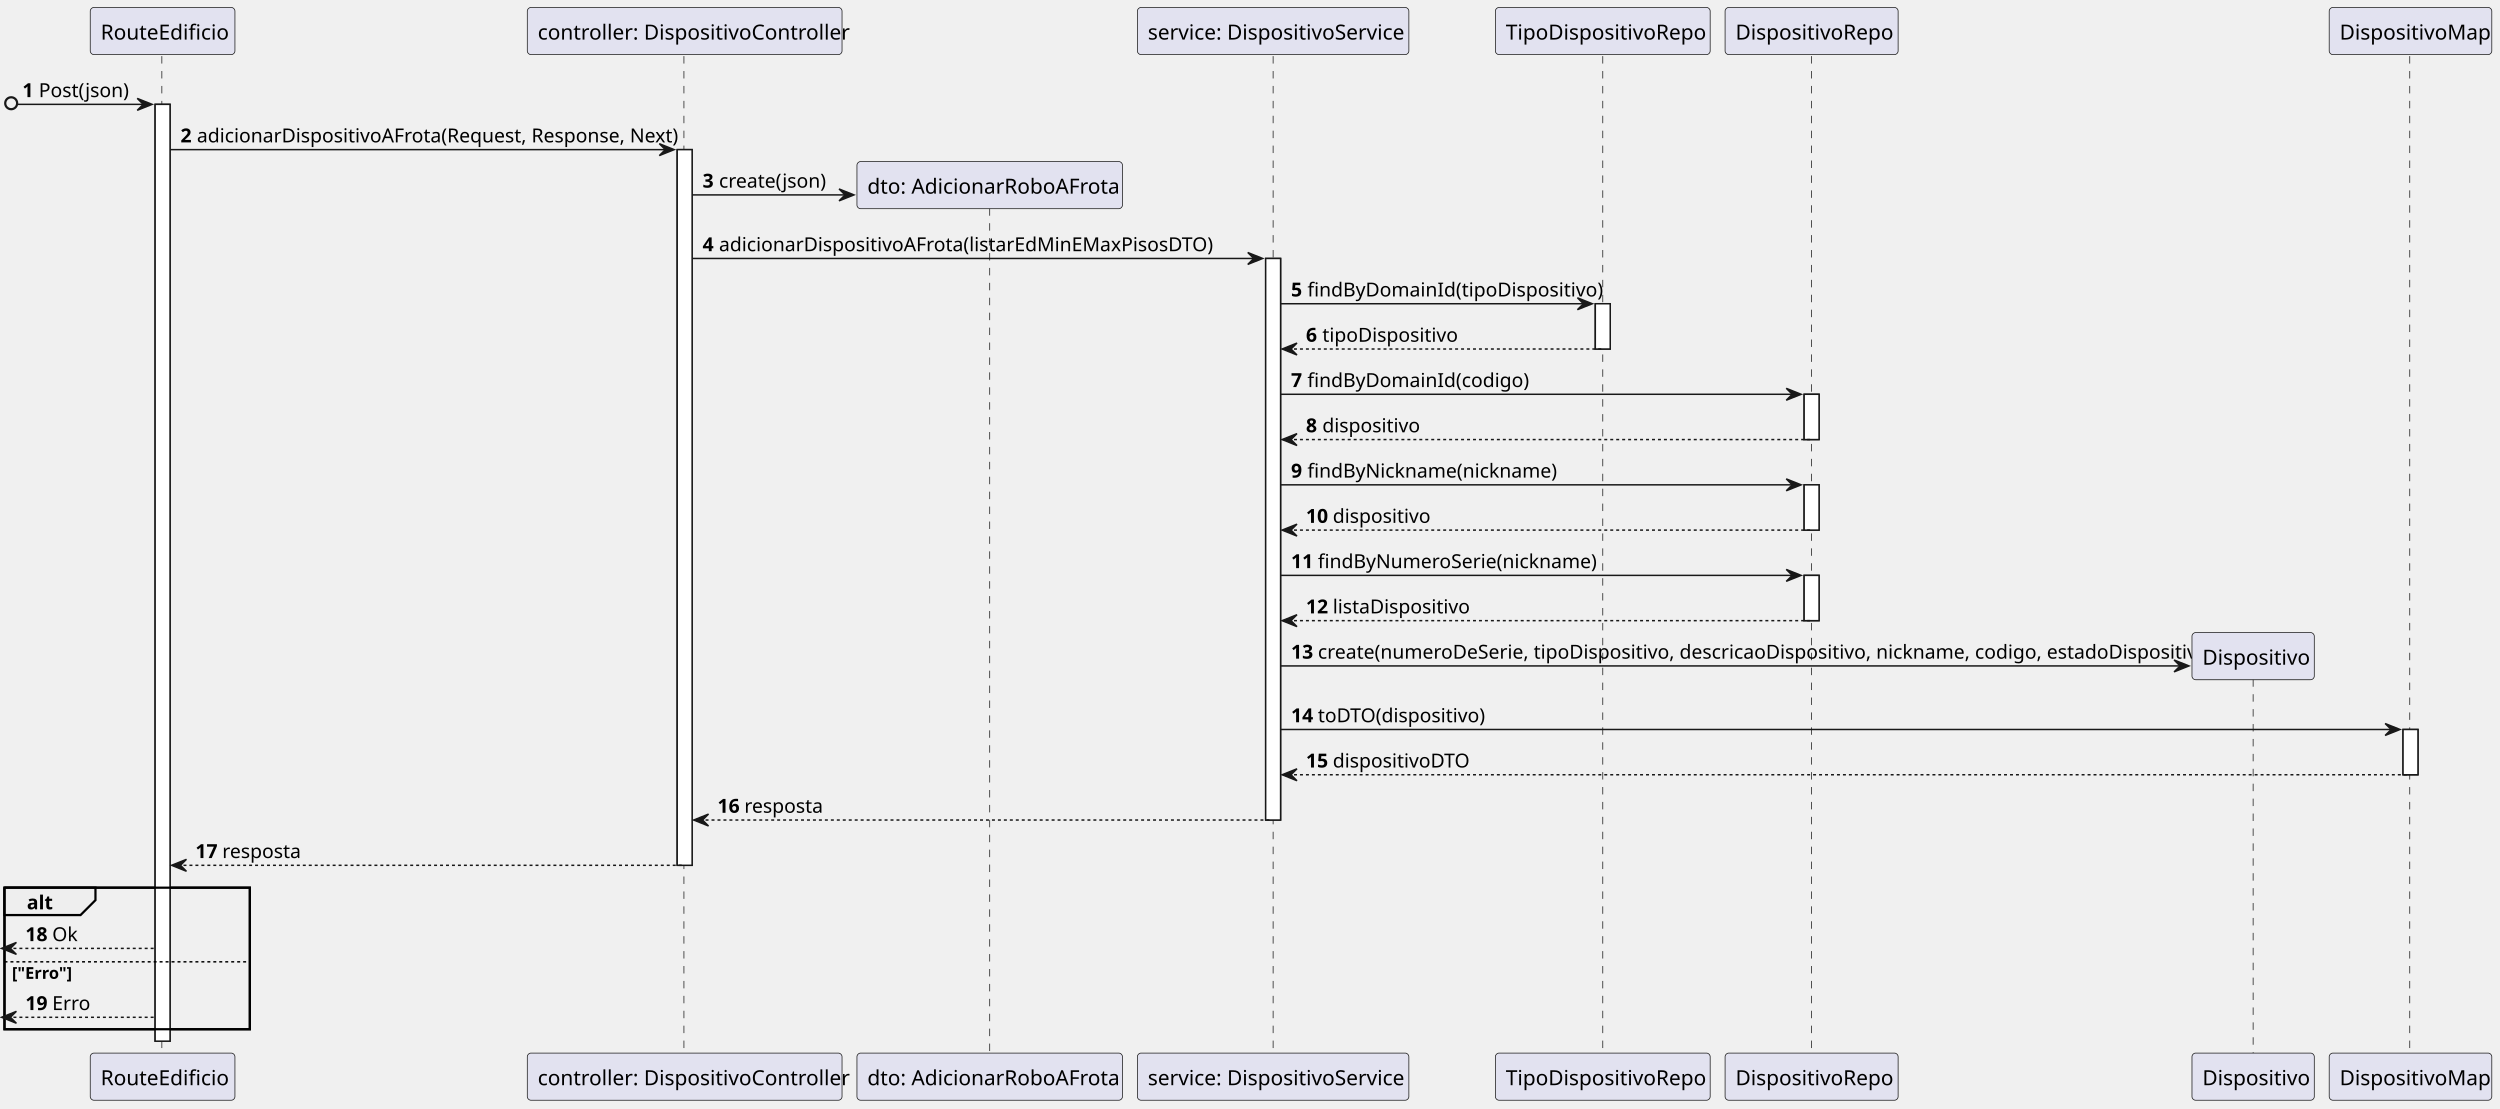
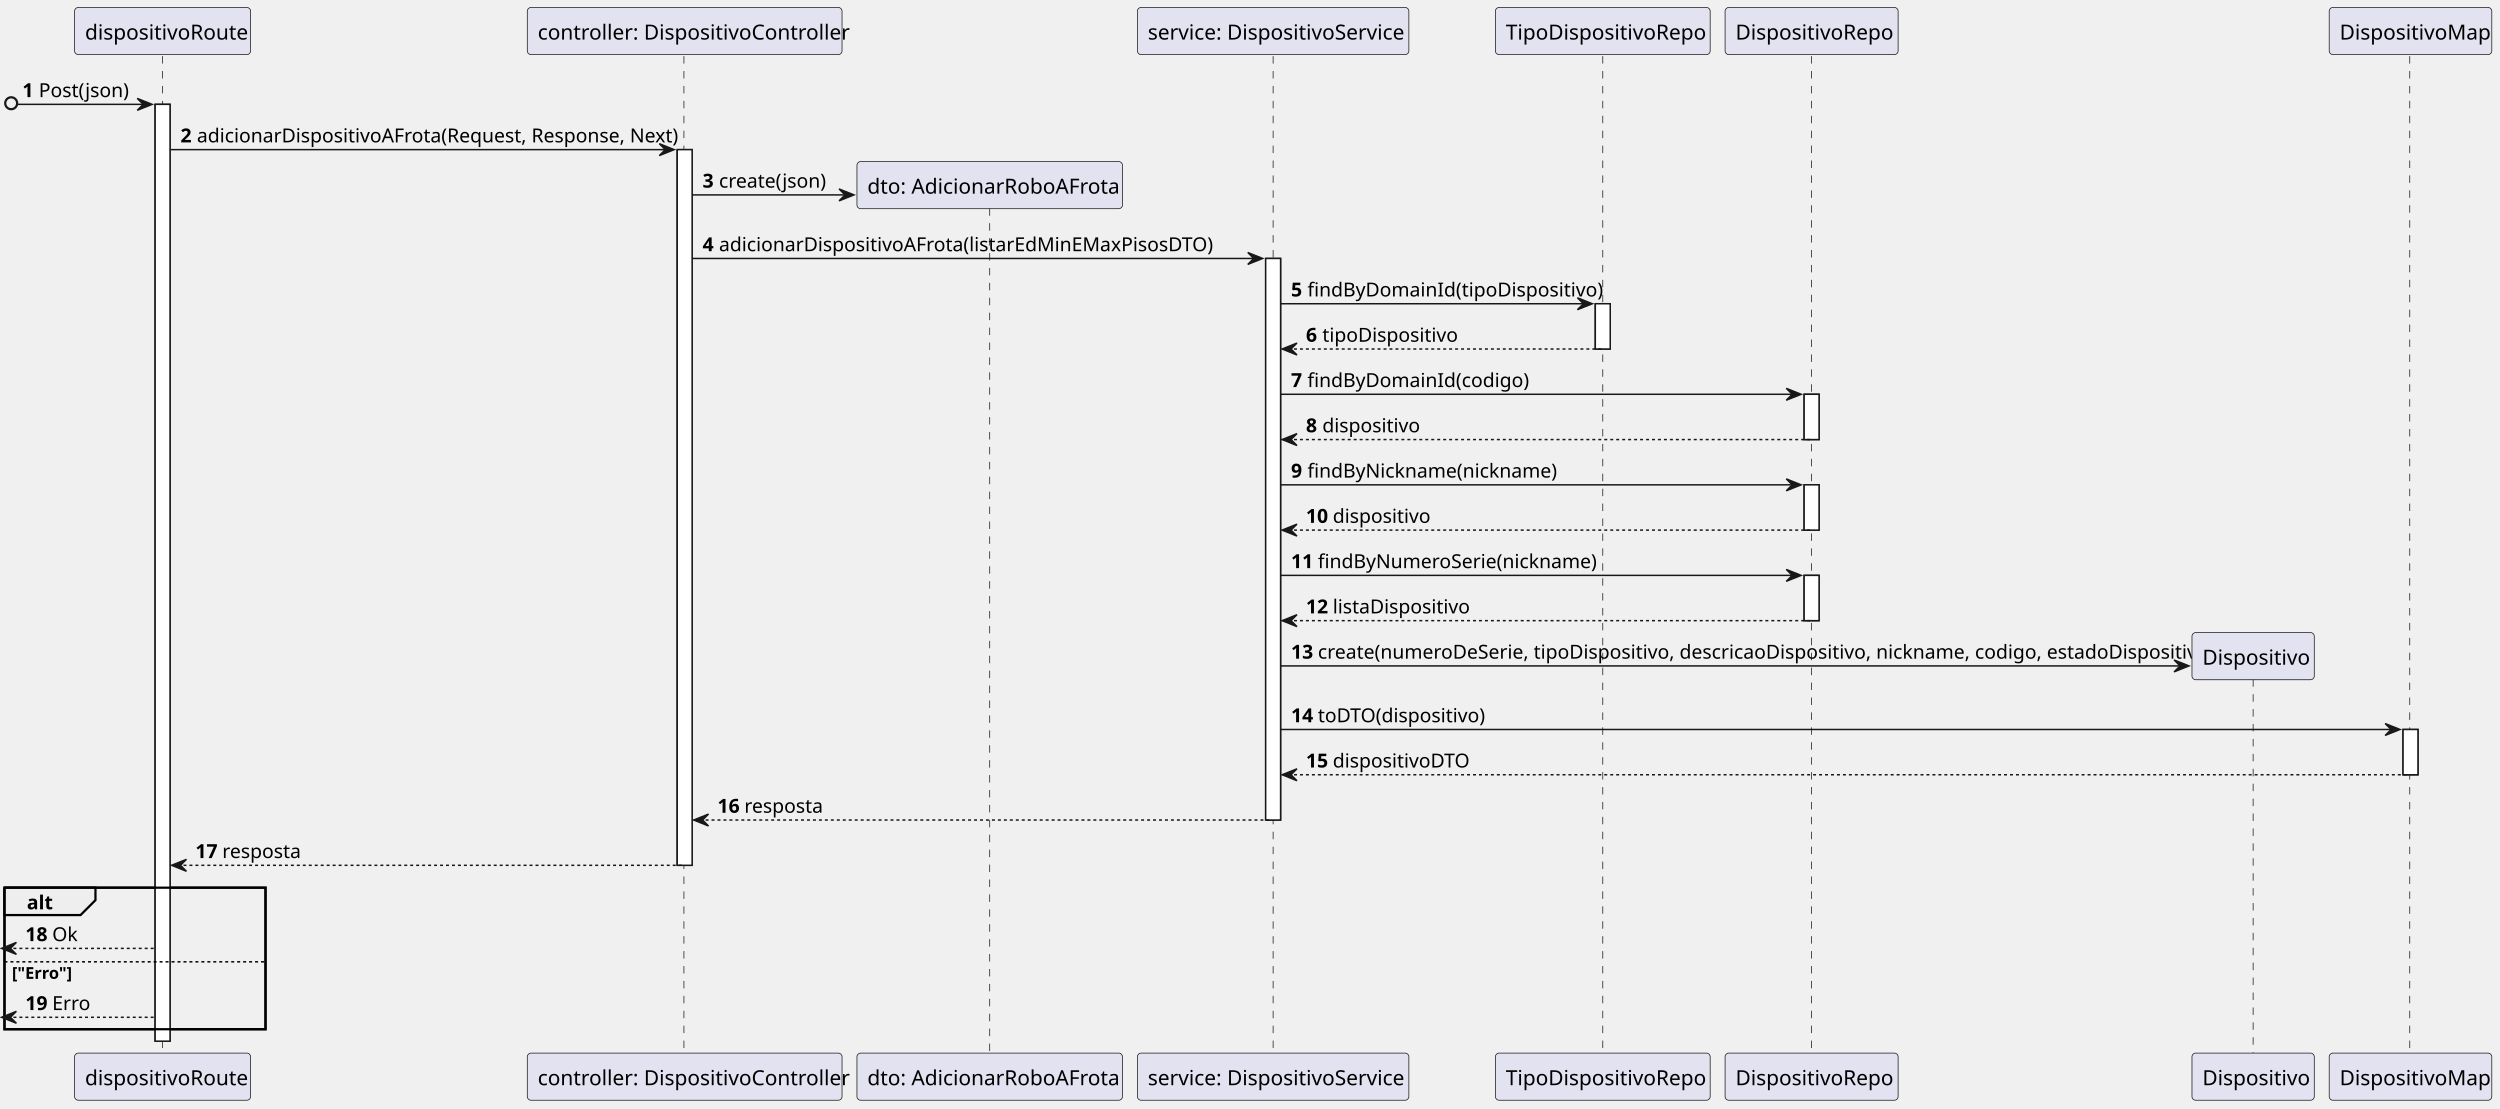
<svg xmlns="http://www.w3.org/2000/svg" contentStyleType="text/css" height="743px" preserveAspectRatio="none" style="width:1676px;height:743px;background:#FFFFFF;" version="1.1" viewBox="0 0 1676 743" width="1676px" zoomAndPan="magnify">
  <defs />
  <g>
    <rect fill="#FFFFFF" height="628.031" style="stroke:#181818;stroke-width:1.0;" width="10" x="104" y="69.961" />
    <rect fill="#FFFFFF" height="479.789" style="stroke:#181818;stroke-width:1.0;" width="10" x="454" y="100.312" />
    <rect fill="#FFFFFF" height="376.477" style="stroke:#181818;stroke-width:1.0;" width="10" x="848.5" y="173.273" />
    <rect fill="#FFFFFF" height="30.352" style="stroke:#181818;stroke-width:1.0;" width="10" x="1069.5" y="203.625" />
    <rect fill="#FFFFFF" height="30.352" style="stroke:#181818;stroke-width:1.0;" width="10" x="1209.5" y="264.328" />
    <rect fill="#FFFFFF" height="30.352" style="stroke:#181818;stroke-width:1.0;" width="10" x="1209.5" y="325.031" />
    <rect fill="#FFFFFF" height="30.352" style="stroke:#181818;stroke-width:1.0;" width="10" x="1209.5" y="385.734" />
    <rect fill="#FFFFFF" height="30.352" style="stroke:#181818;stroke-width:1.0;" width="10" x="1611" y="489.047" />
-     <rect fill="none" height="94.891" style="stroke:#000000;stroke-width:1.5;" width="164.5" x="3" y="595.102" />
-     <line style="stroke:#181818;stroke-width:0.5;stroke-dasharray:5.0,5.0;" x1="108.5" x2="108.5" y1="37.609" y2="706.992" />
+     <rect fill="none" height="94.891" style="stroke:#000000;stroke-width:1.5;" width="175" x="3" y="595.102" />
+     <line style="stroke:#181818;stroke-width:0.5;stroke-dasharray:5.0,5.0;" x1="109" x2="109" y1="37.609" y2="706.992" />
    <line style="stroke:#181818;stroke-width:0.5;stroke-dasharray:5.0,5.0;" x1="458.5" x2="458.5" y1="37.609" y2="706.992" />
    <line style="stroke:#181818;stroke-width:0.5;stroke-dasharray:5.0,5.0;" x1="663.5" x2="663.5" y1="139.617" y2="706.992" />
    <line style="stroke:#181818;stroke-width:0.5;stroke-dasharray:5.0,5.0;" x1="853.5" x2="853.5" y1="37.609" y2="706.992" />
    <line style="stroke:#181818;stroke-width:0.5;stroke-dasharray:5.0,5.0;" x1="1074.5" x2="1074.5" y1="37.609" y2="706.992" />
    <line style="stroke:#181818;stroke-width:0.5;stroke-dasharray:5.0,5.0;" x1="1214.5" x2="1214.5" y1="37.609" y2="706.992" />
    <line style="stroke:#181818;stroke-width:0.5;stroke-dasharray:5.0,5.0;" x1="1510.5" x2="1510.5" y1="455.391" y2="706.992" />
    <line style="stroke:#181818;stroke-width:0.5;stroke-dasharray:5.0,5.0;" x1="1615.5" x2="1615.5" y1="37.609" y2="706.992" />
-     <rect fill="#E2E2F0" height="31.609" rx="2.5" ry="2.5" style="stroke:#181818;stroke-width:0.5;" width="97" x="60.5" y="5" />
-     <text fill="#000000" font-family="sans-serif" font-size="14" lengthAdjust="spacing" textLength="83" x="67.5" y="26.533">RouteEdificio</text>
-     <rect fill="#E2E2F0" height="31.609" rx="2.5" ry="2.5" style="stroke:#181818;stroke-width:0.5;" width="97" x="60.5" y="705.992" />
-     <text fill="#000000" font-family="sans-serif" font-size="14" lengthAdjust="spacing" textLength="83" x="67.5" y="727.525">RouteEdificio</text>
+     <rect fill="#E2E2F0" height="31.609" rx="2.5" ry="2.5" style="stroke:#181818;stroke-width:0.5;" width="118" x="50" y="5" />
+     <text fill="#000000" font-family="sans-serif" font-size="14" lengthAdjust="spacing" textLength="104" x="57" y="26.533">dispositivoRoute</text>
+     <rect fill="#E2E2F0" height="31.609" rx="2.5" ry="2.5" style="stroke:#181818;stroke-width:0.5;" width="118" x="50" y="705.992" />
+     <text fill="#000000" font-family="sans-serif" font-size="14" lengthAdjust="spacing" textLength="104" x="57" y="727.525">dispositivoRoute</text>
    <rect fill="#E2E2F0" height="31.609" rx="2.5" ry="2.5" style="stroke:#181818;stroke-width:0.5;" width="211" x="353.5" y="5" />
    <text fill="#000000" font-family="sans-serif" font-size="14" lengthAdjust="spacing" textLength="197" x="360.5" y="26.533">controller: DispositivoController</text>
    <rect fill="#E2E2F0" height="31.609" rx="2.5" ry="2.5" style="stroke:#181818;stroke-width:0.5;" width="211" x="353.5" y="705.992" />
    <text fill="#000000" font-family="sans-serif" font-size="14" lengthAdjust="spacing" textLength="197" x="360.5" y="727.525">controller: DispositivoController</text>
    <rect fill="#E2E2F0" height="31.609" rx="2.5" ry="2.5" style="stroke:#181818;stroke-width:0.5;" width="178" x="574.5" y="705.992" />
    <text fill="#000000" font-family="sans-serif" font-size="14" lengthAdjust="spacing" textLength="164" x="581.5" y="727.525">dto: AdicionarRoboAFrota</text>
    <rect fill="#E2E2F0" height="31.609" rx="2.5" ry="2.5" style="stroke:#181818;stroke-width:0.5;" width="182" x="762.5" y="5" />
    <text fill="#000000" font-family="sans-serif" font-size="14" lengthAdjust="spacing" textLength="168" x="769.5" y="26.533">service: DispositivoService</text>
    <rect fill="#E2E2F0" height="31.609" rx="2.5" ry="2.5" style="stroke:#181818;stroke-width:0.5;" width="182" x="762.5" y="705.992" />
    <text fill="#000000" font-family="sans-serif" font-size="14" lengthAdjust="spacing" textLength="168" x="769.5" y="727.525">service: DispositivoService</text>
    <rect fill="#E2E2F0" height="31.609" rx="2.5" ry="2.5" style="stroke:#181818;stroke-width:0.5;" width="144" x="1002.5" y="5" />
    <text fill="#000000" font-family="sans-serif" font-size="14" lengthAdjust="spacing" textLength="130" x="1009.5" y="26.533">TipoDispositivoRepo</text>
    <rect fill="#E2E2F0" height="31.609" rx="2.5" ry="2.5" style="stroke:#181818;stroke-width:0.5;" width="144" x="1002.5" y="705.992" />
    <text fill="#000000" font-family="sans-serif" font-size="14" lengthAdjust="spacing" textLength="130" x="1009.5" y="727.525">TipoDispositivoRepo</text>
    <rect fill="#E2E2F0" height="31.609" rx="2.5" ry="2.5" style="stroke:#181818;stroke-width:0.5;" width="116" x="1156.5" y="5" />
    <text fill="#000000" font-family="sans-serif" font-size="14" lengthAdjust="spacing" textLength="102" x="1163.5" y="26.533">DispositivoRepo</text>
    <rect fill="#E2E2F0" height="31.609" rx="2.5" ry="2.5" style="stroke:#181818;stroke-width:0.5;" width="116" x="1156.5" y="705.992" />
    <text fill="#000000" font-family="sans-serif" font-size="14" lengthAdjust="spacing" textLength="102" x="1163.5" y="727.525">DispositivoRepo</text>
    <rect fill="#E2E2F0" height="31.609" rx="2.5" ry="2.5" style="stroke:#181818;stroke-width:0.5;" width="82" x="1469.5" y="705.992" />
    <text fill="#000000" font-family="sans-serif" font-size="14" lengthAdjust="spacing" textLength="68" x="1476.5" y="727.525">Dispositivo</text>
    <rect fill="#E2E2F0" height="31.609" rx="2.5" ry="2.5" style="stroke:#181818;stroke-width:0.5;" width="109" x="1561.5" y="5" />
    <text fill="#000000" font-family="sans-serif" font-size="14" lengthAdjust="spacing" textLength="95" x="1568.5" y="26.533">DispositivoMap</text>
    <rect fill="#E2E2F0" height="31.609" rx="2.5" ry="2.5" style="stroke:#181818;stroke-width:0.5;" width="109" x="1561.5" y="705.992" />
    <text fill="#000000" font-family="sans-serif" font-size="14" lengthAdjust="spacing" textLength="95" x="1568.5" y="727.525">DispositivoMap</text>
    <rect fill="#FFFFFF" height="628.031" style="stroke:#181818;stroke-width:1.0;" width="10" x="104" y="69.961" />
    <rect fill="#FFFFFF" height="479.789" style="stroke:#181818;stroke-width:1.0;" width="10" x="454" y="100.312" />
    <rect fill="#FFFFFF" height="376.477" style="stroke:#181818;stroke-width:1.0;" width="10" x="848.5" y="173.273" />
    <rect fill="#FFFFFF" height="30.352" style="stroke:#181818;stroke-width:1.0;" width="10" x="1069.5" y="203.625" />
    <rect fill="#FFFFFF" height="30.352" style="stroke:#181818;stroke-width:1.0;" width="10" x="1209.5" y="264.328" />
    <rect fill="#FFFFFF" height="30.352" style="stroke:#181818;stroke-width:1.0;" width="10" x="1209.5" y="325.031" />
    <rect fill="#FFFFFF" height="30.352" style="stroke:#181818;stroke-width:1.0;" width="10" x="1209.5" y="385.734" />
    <rect fill="#FFFFFF" height="30.352" style="stroke:#181818;stroke-width:1.0;" width="10" x="1611" y="489.047" />
    <ellipse cx="7.5" cy="69.211" fill="none" rx="4" ry="4" style="stroke:#181818;stroke-width:1.5;" />
    <polygon fill="#181818" points="92,65.961,102,69.961,92,73.961,96,69.961" style="stroke:#181818;stroke-width:1.0;" />
    <line style="stroke:#181818;stroke-width:1.0;" x1="12" x2="98" y1="69.961" y2="69.961" />
    <text fill="#000000" font-family="sans-serif" font-size="13" font-weight="bold" lengthAdjust="spacing" textLength="7" x="15" y="65.105">1</text>
    <text fill="#000000" font-family="sans-serif" font-size="13" lengthAdjust="spacing" textLength="59" x="26" y="65.105">Post(json)</text>
    <polygon fill="#181818" points="442,96.312,452,100.312,442,104.312,446,100.312" style="stroke:#181818;stroke-width:1.0;" />
    <line style="stroke:#181818;stroke-width:1.0;" x1="114" x2="448" y1="100.312" y2="100.312" />
    <text fill="#000000" font-family="sans-serif" font-size="13" font-weight="bold" lengthAdjust="spacing" textLength="7" x="121" y="95.456">2</text>
    <text fill="#000000" font-family="sans-serif" font-size="13" lengthAdjust="spacing" textLength="310" x="132" y="95.456">adicionarDispositivoAFrota(Request, Response, Next)</text>
    <polygon fill="#181818" points="562.5,126.664,572.5,130.664,562.5,134.664,566.5,130.664" style="stroke:#181818;stroke-width:1.0;" />
    <line style="stroke:#181818;stroke-width:1.0;" x1="464" x2="568.5" y1="130.664" y2="130.664" />
    <text fill="#000000" font-family="sans-serif" font-size="13" font-weight="bold" lengthAdjust="spacing" textLength="7" x="471" y="125.808">3</text>
    <text fill="#000000" font-family="sans-serif" font-size="13" lengthAdjust="spacing" textLength="68" x="482" y="125.808">create(json)</text>
    <rect fill="#E2E2F0" height="31.609" rx="2.5" ry="2.5" style="stroke:#181818;stroke-width:0.5;" width="178" x="574.5" y="108.312" />
    <text fill="#000000" font-family="sans-serif" font-size="14" lengthAdjust="spacing" textLength="164" x="581.5" y="129.846">dto: AdicionarRoboAFrota</text>
    <polygon fill="#181818" points="836.5,169.273,846.5,173.273,836.5,177.273,840.5,173.273" style="stroke:#181818;stroke-width:1.0;" />
    <line style="stroke:#181818;stroke-width:1.0;" x1="464" x2="842.5" y1="173.273" y2="173.273" />
    <text fill="#000000" font-family="sans-serif" font-size="13" font-weight="bold" lengthAdjust="spacing" textLength="7" x="471" y="168.417">4</text>
    <text fill="#000000" font-family="sans-serif" font-size="13" lengthAdjust="spacing" textLength="319" x="482" y="168.417">adicionarDispositivoAFrota(listarEdMinEMaxPisosDTO)</text>
    <polygon fill="#181818" points="1057.5,199.625,1067.5,203.625,1057.5,207.625,1061.5,203.625" style="stroke:#181818;stroke-width:1.0;" />
    <line style="stroke:#181818;stroke-width:1.0;" x1="858.5" x2="1063.5" y1="203.625" y2="203.625" />
    <text fill="#000000" font-family="sans-serif" font-size="13" font-weight="bold" lengthAdjust="spacing" textLength="7" x="865.5" y="198.769">5</text>
    <text fill="#000000" font-family="sans-serif" font-size="13" lengthAdjust="spacing" textLength="181" x="876.5" y="198.769">findByDomainId(tipoDispositivo)</text>
    <polygon fill="#181818" points="869.5,229.977,859.5,233.977,869.5,237.977,865.5,233.977" style="stroke:#181818;stroke-width:1.0;" />
    <line style="stroke:#181818;stroke-width:1.0;stroke-dasharray:2.0,2.0;" x1="863.5" x2="1073.5" y1="233.977" y2="233.977" />
    <text fill="#000000" font-family="sans-serif" font-size="13" font-weight="bold" lengthAdjust="spacing" textLength="7" x="875.5" y="229.12">6</text>
    <text fill="#000000" font-family="sans-serif" font-size="13" lengthAdjust="spacing" textLength="83" x="886.5" y="229.12">tipoDispositivo</text>
    <polygon fill="#181818" points="1197.5,260.328,1207.5,264.328,1197.5,268.328,1201.5,264.328" style="stroke:#181818;stroke-width:1.0;" />
    <line style="stroke:#181818;stroke-width:1.0;" x1="858.5" x2="1203.5" y1="264.328" y2="264.328" />
    <text fill="#000000" font-family="sans-serif" font-size="13" font-weight="bold" lengthAdjust="spacing" textLength="7" x="865.5" y="259.472">7</text>
    <text fill="#000000" font-family="sans-serif" font-size="13" lengthAdjust="spacing" textLength="136" x="876.5" y="259.472">findByDomainId(codigo)</text>
    <polygon fill="#181818" points="869.5,290.68,859.5,294.68,869.5,298.68,865.5,294.68" style="stroke:#181818;stroke-width:1.0;" />
    <line style="stroke:#181818;stroke-width:1.0;stroke-dasharray:2.0,2.0;" x1="863.5" x2="1213.5" y1="294.68" y2="294.68" />
    <text fill="#000000" font-family="sans-serif" font-size="13" font-weight="bold" lengthAdjust="spacing" textLength="7" x="875.5" y="289.823">8</text>
    <text fill="#000000" font-family="sans-serif" font-size="13" lengthAdjust="spacing" textLength="60" x="886.5" y="289.823">dispositivo</text>
    <polygon fill="#181818" points="1197.5,321.031,1207.5,325.031,1197.5,329.031,1201.5,325.031" style="stroke:#181818;stroke-width:1.0;" />
    <line style="stroke:#181818;stroke-width:1.0;" x1="858.5" x2="1203.5" y1="325.031" y2="325.031" />
    <text fill="#000000" font-family="sans-serif" font-size="13" font-weight="bold" lengthAdjust="spacing" textLength="7" x="865.5" y="320.175">9</text>
    <text fill="#000000" font-family="sans-serif" font-size="13" lengthAdjust="spacing" textLength="158" x="876.5" y="320.175">findByNickname(nickname)</text>
    <polygon fill="#181818" points="869.5,351.383,859.5,355.383,869.5,359.383,865.5,355.383" style="stroke:#181818;stroke-width:1.0;" />
    <line style="stroke:#181818;stroke-width:1.0;stroke-dasharray:2.0,2.0;" x1="863.5" x2="1213.5" y1="355.383" y2="355.383" />
    <text fill="#000000" font-family="sans-serif" font-size="13" font-weight="bold" lengthAdjust="spacing" textLength="14" x="875.5" y="350.526">10</text>
    <text fill="#000000" font-family="sans-serif" font-size="13" lengthAdjust="spacing" textLength="60" x="893.5" y="350.526">dispositivo</text>
    <polygon fill="#181818" points="1197.5,381.734,1207.5,385.734,1197.5,389.734,1201.5,385.734" style="stroke:#181818;stroke-width:1.0;" />
    <line style="stroke:#181818;stroke-width:1.0;" x1="858.5" x2="1203.5" y1="385.734" y2="385.734" />
    <text fill="#000000" font-family="sans-serif" font-size="13" font-weight="bold" lengthAdjust="spacing" textLength="14" x="865.5" y="380.878">11</text>
    <text fill="#000000" font-family="sans-serif" font-size="13" lengthAdjust="spacing" textLength="175" x="883.5" y="380.878">findByNumeroSerie(nickname)</text>
    <polygon fill="#181818" points="869.5,412.086,859.5,416.086,869.5,420.086,865.5,416.086" style="stroke:#181818;stroke-width:1.0;" />
    <line style="stroke:#181818;stroke-width:1.0;stroke-dasharray:2.0,2.0;" x1="863.5" x2="1213.5" y1="416.086" y2="416.086" />
    <text fill="#000000" font-family="sans-serif" font-size="13" font-weight="bold" lengthAdjust="spacing" textLength="14" x="875.5" y="411.229">12</text>
    <text fill="#000000" font-family="sans-serif" font-size="13" lengthAdjust="spacing" textLength="86" x="893.5" y="411.229">listaDispositivo</text>
    <polygon fill="#181818" points="1457.5,442.438,1467.5,446.438,1457.5,450.438,1461.5,446.438" style="stroke:#181818;stroke-width:1.0;" />
    <line style="stroke:#181818;stroke-width:1.0;" x1="858.5" x2="1463.5" y1="446.438" y2="446.438" />
    <text fill="#000000" font-family="sans-serif" font-size="13" font-weight="bold" lengthAdjust="spacing" textLength="14" x="865.5" y="441.581">13</text>
    <text fill="#000000" font-family="sans-serif" font-size="13" lengthAdjust="spacing" textLength="569" x="883.5" y="441.581">create(numeroDeSerie, tipoDispositivo, descricaoDispositivo, nickname, codigo, estadoDispositivo)</text>
    <rect fill="#E2E2F0" height="31.609" rx="2.5" ry="2.5" style="stroke:#181818;stroke-width:0.5;" width="82" x="1469.5" y="424.086" />
    <text fill="#000000" font-family="sans-serif" font-size="14" lengthAdjust="spacing" textLength="68" x="1476.5" y="445.619">Dispositivo</text>
    <polygon fill="#181818" points="1599,485.047,1609,489.047,1599,493.047,1603,489.047" style="stroke:#181818;stroke-width:1.0;" />
    <line style="stroke:#181818;stroke-width:1.0;" x1="858.5" x2="1605" y1="489.047" y2="489.047" />
    <text fill="#000000" font-family="sans-serif" font-size="13" font-weight="bold" lengthAdjust="spacing" textLength="14" x="865.5" y="484.19">14</text>
    <text fill="#000000" font-family="sans-serif" font-size="13" lengthAdjust="spacing" textLength="105" x="883.5" y="484.19">toDTO(dispositivo)</text>
    <polygon fill="#181818" points="869.5,515.398,859.5,519.398,869.5,523.398,865.5,519.398" style="stroke:#181818;stroke-width:1.0;" />
    <line style="stroke:#181818;stroke-width:1.0;stroke-dasharray:2.0,2.0;" x1="863.5" x2="1615" y1="519.398" y2="519.398" />
    <text fill="#000000" font-family="sans-serif" font-size="13" font-weight="bold" lengthAdjust="spacing" textLength="14" x="875.5" y="514.542">15</text>
    <text fill="#000000" font-family="sans-serif" font-size="13" lengthAdjust="spacing" textLength="86" x="893.5" y="514.542">dispositivoDTO</text>
    <polygon fill="#181818" points="475,545.75,465,549.75,475,553.75,471,549.75" style="stroke:#181818;stroke-width:1.0;" />
    <line style="stroke:#181818;stroke-width:1.0;stroke-dasharray:2.0,2.0;" x1="469" x2="852.5" y1="549.75" y2="549.75" />
    <text fill="#000000" font-family="sans-serif" font-size="13" font-weight="bold" lengthAdjust="spacing" textLength="14" x="481" y="544.894">16</text>
    <text fill="#000000" font-family="sans-serif" font-size="13" lengthAdjust="spacing" textLength="50" x="499" y="544.894">resposta</text>
    <polygon fill="#181818" points="125,576.102,115,580.102,125,584.102,121,580.102" style="stroke:#181818;stroke-width:1.0;" />
    <line style="stroke:#181818;stroke-width:1.0;stroke-dasharray:2.0,2.0;" x1="119" x2="458" y1="580.102" y2="580.102" />
    <text fill="#000000" font-family="sans-serif" font-size="13" font-weight="bold" lengthAdjust="spacing" textLength="14" x="131" y="575.245">17</text>
    <text fill="#000000" font-family="sans-serif" font-size="13" lengthAdjust="spacing" textLength="50" x="149" y="575.245">resposta</text>
    <path d="M3,595.102 L64,595.102 L64,603.453 L54,613.453 L3,613.453 L3,595.102 " fill="#EEEEEE" style="stroke:#000000;stroke-width:1.5;" />
-     <rect fill="none" height="94.891" style="stroke:#000000;stroke-width:1.5;" width="164.5" x="3" y="595.102" />
+     <rect fill="none" height="94.891" style="stroke:#000000;stroke-width:1.5;" width="175" x="3" y="595.102" />
    <text fill="#000000" font-family="sans-serif" font-size="13" font-weight="bold" lengthAdjust="spacing" textLength="16" x="18" y="609.597">alt</text>
    <polygon fill="#181818" points="11,631.805,1,635.805,11,639.805,7,635.805" style="stroke:#181818;stroke-width:1.0;" />
    <line style="stroke:#181818;stroke-width:1.0;stroke-dasharray:2.0,2.0;" x1="5" x2="103" y1="635.805" y2="635.805" />
    <text fill="#000000" font-family="sans-serif" font-size="13" font-weight="bold" lengthAdjust="spacing" textLength="14" x="17" y="630.948">18</text>
    <text fill="#000000" font-family="sans-serif" font-size="13" lengthAdjust="spacing" textLength="17" x="35" y="630.948">Ok</text>
-     <line style="stroke:#000000;stroke-width:1.0;stroke-dasharray:2.0,2.0;" x1="3" x2="167.5" y1="644.805" y2="644.805" />
+     <line style="stroke:#000000;stroke-width:1.0;stroke-dasharray:2.0,2.0;" x1="3" x2="178" y1="644.805" y2="644.805" />
    <text fill="#000000" font-family="sans-serif" font-size="11" font-weight="bold" lengthAdjust="spacing" textLength="41" x="8" y="656.224">["Erro"]</text>
    <polygon fill="#181818" points="11,677.992,1,681.992,11,685.992,7,681.992" style="stroke:#181818;stroke-width:1.0;" />
    <line style="stroke:#181818;stroke-width:1.0;stroke-dasharray:2.0,2.0;" x1="5" x2="103" y1="681.992" y2="681.992" />
    <text fill="#000000" font-family="sans-serif" font-size="13" font-weight="bold" lengthAdjust="spacing" textLength="14" x="17" y="677.136">19</text>
    <text fill="#000000" font-family="sans-serif" font-size="13" lengthAdjust="spacing" textLength="24" x="35" y="677.136">Erro</text>
  </g>
</svg>
